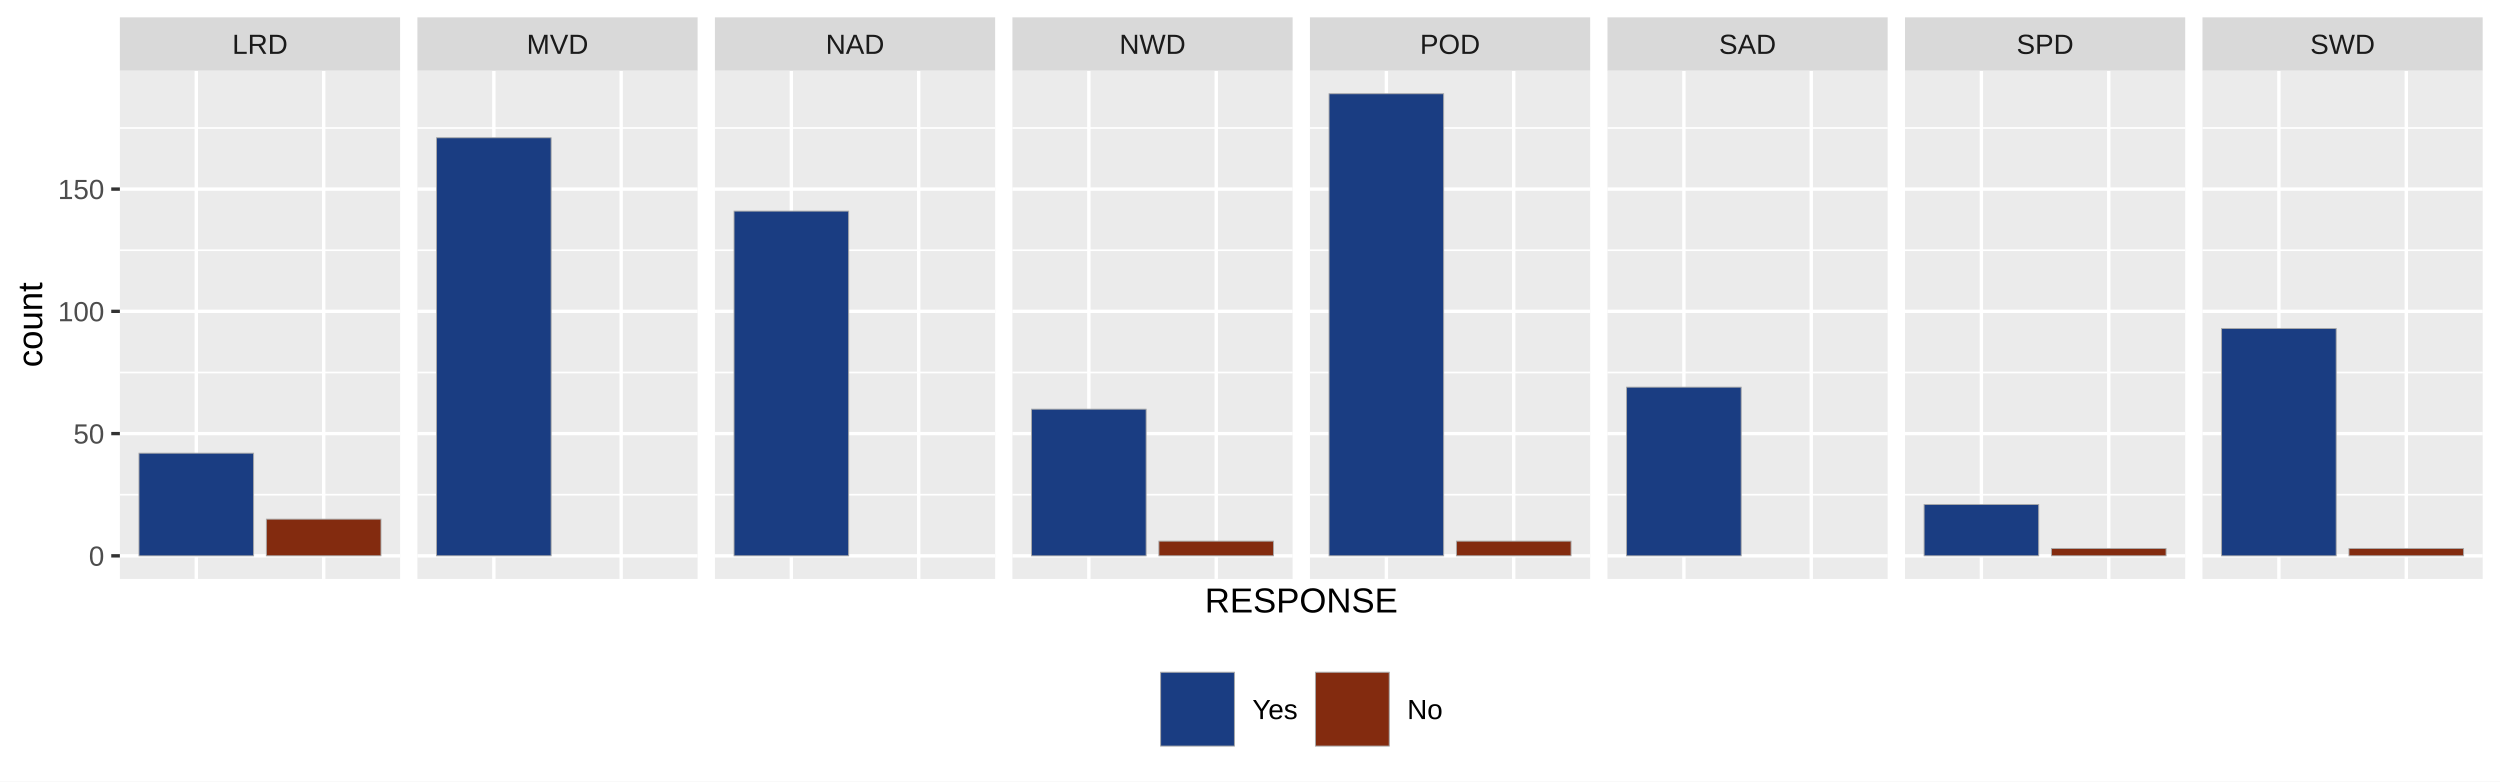
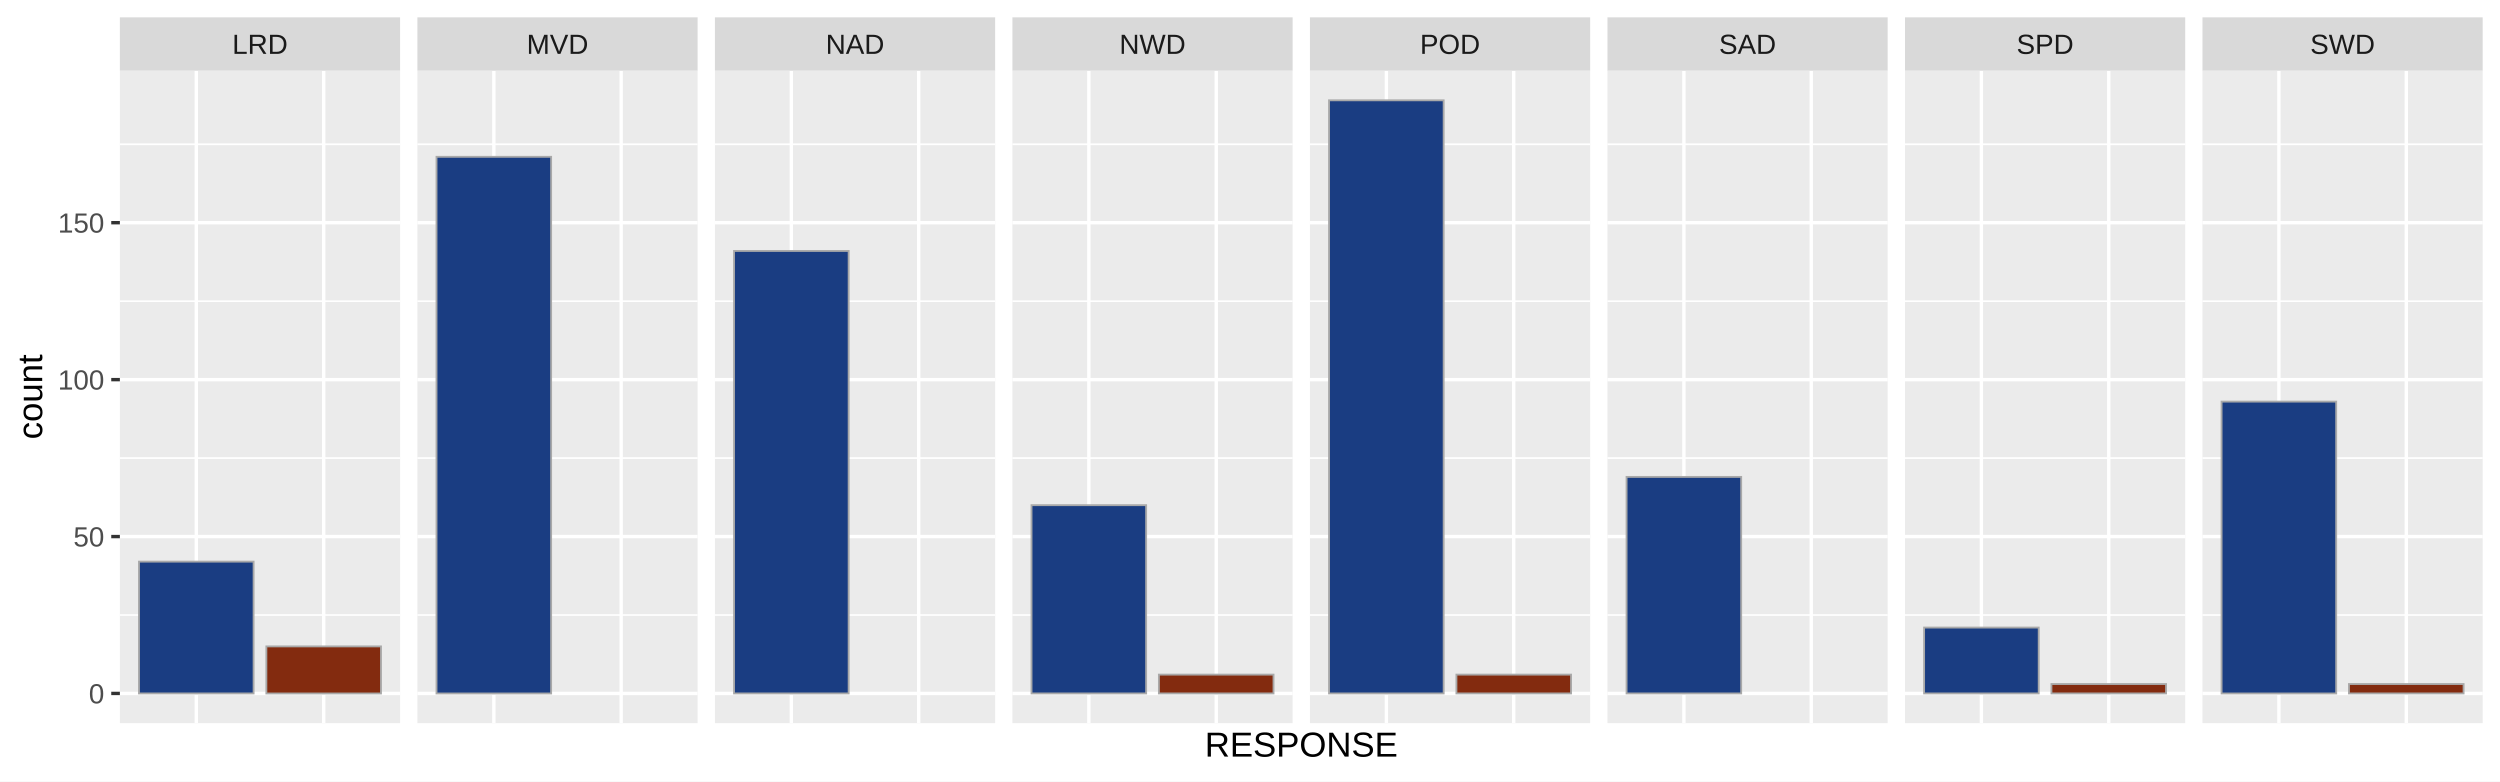
<svg xmlns="http://www.w3.org/2000/svg" width="576.00pt" height="180.00pt" viewBox="0 0 576.00 180.00">
  <g class="svglite">
    <defs>
      <style type="text/css">
    .svglite line, .svglite polyline, .svglite polygon, .svglite path, .svglite rect, .svglite circle {
      fill: none;
      stroke: #000000;
      stroke-linecap: round;
      stroke-linejoin: round;
      stroke-miterlimit: 10.00;
    }
    .svglite text {
      white-space: pre;
    }
    .svglite g.glyphgroup path {
      fill: inherit;
      stroke: none;
    }
  </style>
    </defs>
    <rect width="100%" height="100%" style="stroke: none; fill: #FFFFFF;" />
    <defs>
      <clipPath id="cpMC4wMHw1NzYuMDB8MC4wMHwxODAuMDA=">
        <rect x="0.00" y="0.00" width="576.00" height="180.00" />
      </clipPath>
    </defs>
    <g clip-path="url(#cpMC4wMHw1NzYuMDB8MC4wMHwxODAuMDA=)">
      <rect x="-0" y="0" width="576.00" height="180.00" style="stroke-width: 0.78; stroke: #FFFFFF; fill: #FFFFFF;" />
    </g>
    <defs>
-       <clipPath id="cpMjcuNjJ8OTIuMTh8MTYuMjh8MTMzLjM5">
-         <rect x="27.62" y="16.28" width="64.56" height="117.11" />
-       </clipPath>
-     </defs>
-     <g clip-path="url(#cpMjcuNjJ8OTIuMTh8MTYuMjh8MTMzLjM5)">
-       <rect x="27.62" y="16.28" width="64.56" height="117.11" style="stroke-width: 0.78; stroke: none; fill: #EBEBEB;" />
-       <polyline points="27.62,113.98 92.18,113.98 " style="stroke-width: 0.39; stroke: #FFFFFF; stroke-linecap: butt;" />
-       <polyline points="27.62,85.82 92.18,85.82 " style="stroke-width: 0.39; stroke: #FFFFFF; stroke-linecap: butt;" />
-       <polyline points="27.62,57.65 92.18,57.65 " style="stroke-width: 0.39; stroke: #FFFFFF; stroke-linecap: butt;" />
-       <polyline points="27.62,29.49 92.18,29.49 " style="stroke-width: 0.39; stroke: #FFFFFF; stroke-linecap: butt;" />
-       <polyline points="27.62,128.06 92.18,128.06 " style="stroke-width: 0.78; stroke: #FFFFFF; stroke-linecap: butt;" />
-       <polyline points="27.62,99.90 92.18,99.90 " style="stroke-width: 0.78; stroke: #FFFFFF; stroke-linecap: butt;" />
-       <polyline points="27.62,71.73 92.18,71.73 " style="stroke-width: 0.78; stroke: #FFFFFF; stroke-linecap: butt;" />
-       <polyline points="27.62,43.57 92.18,43.57 " style="stroke-width: 0.78; stroke: #FFFFFF; stroke-linecap: butt;" />
-       <polyline points="45.23,133.39 45.23,16.28 " style="stroke-width: 0.78; stroke: #FFFFFF; stroke-linecap: butt;" />
-       <polyline points="74.58,133.39 74.58,16.28 " style="stroke-width: 0.78; stroke: #FFFFFF; stroke-linecap: butt;" />
-       <rect x="32.02" y="104.41" width="26.41" height="23.66" style="stroke-width: 0.21; stroke: #A9A9A9; stroke-linecap: butt; stroke-linejoin: miter; fill: #1A3D82;" />
-       <rect x="61.37" y="119.61" width="26.41" height="8.45" style="stroke-width: 0.21; stroke: #A9A9A9; stroke-linecap: butt; stroke-linejoin: miter; fill: #832B0F;" />
-     </g>
-     <g clip-path="url(#cpMC4wMHw1NzYuMDB8MC4wMHwxODAuMDA=)">
- </g>
-     <defs>
-       <clipPath id="cpOTYuMTd8MTYwLjczfDE2LjI4fDEzMy4zOQ==">
-         <rect x="96.17" y="16.28" width="64.56" height="117.11" />
-       </clipPath>
-     </defs>
-     <g clip-path="url(#cpOTYuMTd8MTYwLjczfDE2LjI4fDEzMy4zOQ==)">
-       <rect x="96.17" y="16.28" width="64.56" height="117.11" style="stroke-width: 0.78; stroke: none; fill: #EBEBEB;" />
-       <polyline points="96.17,113.98 160.73,113.98 " style="stroke-width: 0.39; stroke: #FFFFFF; stroke-linecap: butt;" />
-       <polyline points="96.17,85.82 160.73,85.82 " style="stroke-width: 0.39; stroke: #FFFFFF; stroke-linecap: butt;" />
-       <polyline points="96.17,57.65 160.73,57.65 " style="stroke-width: 0.39; stroke: #FFFFFF; stroke-linecap: butt;" />
-       <polyline points="96.17,29.49 160.73,29.49 " style="stroke-width: 0.39; stroke: #FFFFFF; stroke-linecap: butt;" />
-       <polyline points="96.17,128.06 160.73,128.06 " style="stroke-width: 0.78; stroke: #FFFFFF; stroke-linecap: butt;" />
-       <polyline points="96.17,99.90 160.73,99.90 " style="stroke-width: 0.78; stroke: #FFFFFF; stroke-linecap: butt;" />
-       <polyline points="96.17,71.73 160.73,71.73 " style="stroke-width: 0.78; stroke: #FFFFFF; stroke-linecap: butt;" />
-       <polyline points="96.17,43.57 160.73,43.57 " style="stroke-width: 0.78; stroke: #FFFFFF; stroke-linecap: butt;" />
-       <polyline points="113.78,133.39 113.78,16.28 " style="stroke-width: 0.78; stroke: #FFFFFF; stroke-linecap: butt;" />
-       <polyline points="143.12,133.39 143.12,16.28 " style="stroke-width: 0.78; stroke: #FFFFFF; stroke-linecap: butt;" />
-       <rect x="100.57" y="31.74" width="26.41" height="96.32" style="stroke-width: 0.21; stroke: #A9A9A9; stroke-linecap: butt; stroke-linejoin: miter; fill: #1A3D82;" />
-     </g>
-     <g clip-path="url(#cpMC4wMHw1NzYuMDB8MC4wMHwxODAuMDA=)">
- </g>
-     <defs>
-       <clipPath id="cpMTY0LjcyfDIyOS4yOHwxNi4yOHwxMzMuMzk=">
-         <rect x="164.72" y="16.28" width="64.56" height="117.11" />
-       </clipPath>
-     </defs>
-     <g clip-path="url(#cpMTY0LjcyfDIyOS4yOHwxNi4yOHwxMzMuMzk=)">
-       <rect x="164.72" y="16.28" width="64.56" height="117.11" style="stroke-width: 0.78; stroke: none; fill: #EBEBEB;" />
-       <polyline points="164.72,113.98 229.28,113.98 " style="stroke-width: 0.39; stroke: #FFFFFF; stroke-linecap: butt;" />
-       <polyline points="164.72,85.82 229.28,85.82 " style="stroke-width: 0.39; stroke: #FFFFFF; stroke-linecap: butt;" />
-       <polyline points="164.72,57.65 229.28,57.65 " style="stroke-width: 0.39; stroke: #FFFFFF; stroke-linecap: butt;" />
-       <polyline points="164.72,29.49 229.28,29.49 " style="stroke-width: 0.39; stroke: #FFFFFF; stroke-linecap: butt;" />
-       <polyline points="164.72,128.06 229.28,128.06 " style="stroke-width: 0.78; stroke: #FFFFFF; stroke-linecap: butt;" />
-       <polyline points="164.72,99.90 229.28,99.90 " style="stroke-width: 0.78; stroke: #FFFFFF; stroke-linecap: butt;" />
-       <polyline points="164.72,71.73 229.28,71.73 " style="stroke-width: 0.78; stroke: #FFFFFF; stroke-linecap: butt;" />
-       <polyline points="164.72,43.57 229.28,43.57 " style="stroke-width: 0.78; stroke: #FFFFFF; stroke-linecap: butt;" />
-       <polyline points="182.32,133.39 182.32,16.28 " style="stroke-width: 0.78; stroke: #FFFFFF; stroke-linecap: butt;" />
-       <polyline points="211.67,133.39 211.67,16.28 " style="stroke-width: 0.78; stroke: #FFFFFF; stroke-linecap: butt;" />
-       <rect x="169.12" y="48.64" width="26.41" height="79.42" style="stroke-width: 0.21; stroke: #A9A9A9; stroke-linecap: butt; stroke-linejoin: miter; fill: #1A3D82;" />
-     </g>
-     <g clip-path="url(#cpMC4wMHw1NzYuMDB8MC4wMHwxODAuMDA=)">
- </g>
-     <defs>
-       <clipPath id="cpMjMzLjI2fDI5Ny44M3wxNi4yOHwxMzMuMzk=">
-         <rect x="233.26" y="16.28" width="64.56" height="117.11" />
-       </clipPath>
-     </defs>
-     <g clip-path="url(#cpMjMzLjI2fDI5Ny44M3wxNi4yOHwxMzMuMzk=)">
-       <rect x="233.26" y="16.28" width="64.56" height="117.11" style="stroke-width: 0.78; stroke: none; fill: #EBEBEB;" />
-       <polyline points="233.26,113.98 297.83,113.98 " style="stroke-width: 0.39; stroke: #FFFFFF; stroke-linecap: butt;" />
-       <polyline points="233.26,85.82 297.83,85.82 " style="stroke-width: 0.39; stroke: #FFFFFF; stroke-linecap: butt;" />
-       <polyline points="233.26,57.65 297.83,57.65 " style="stroke-width: 0.39; stroke: #FFFFFF; stroke-linecap: butt;" />
-       <polyline points="233.26,29.49 297.83,29.49 " style="stroke-width: 0.39; stroke: #FFFFFF; stroke-linecap: butt;" />
-       <polyline points="233.26,128.06 297.83,128.06 " style="stroke-width: 0.78; stroke: #FFFFFF; stroke-linecap: butt;" />
-       <polyline points="233.26,99.90 297.83,99.90 " style="stroke-width: 0.78; stroke: #FFFFFF; stroke-linecap: butt;" />
-       <polyline points="233.26,71.73 297.83,71.73 " style="stroke-width: 0.78; stroke: #FFFFFF; stroke-linecap: butt;" />
-       <polyline points="233.26,43.57 297.83,43.57 " style="stroke-width: 0.78; stroke: #FFFFFF; stroke-linecap: butt;" />
-       <polyline points="250.87,133.39 250.87,16.28 " style="stroke-width: 0.78; stroke: #FFFFFF; stroke-linecap: butt;" />
-       <polyline points="280.22,133.39 280.22,16.28 " style="stroke-width: 0.78; stroke: #FFFFFF; stroke-linecap: butt;" />
-       <rect x="237.66" y="94.27" width="26.41" height="33.80" style="stroke-width: 0.21; stroke: #A9A9A9; stroke-linecap: butt; stroke-linejoin: miter; fill: #1A3D82;" />
-       <rect x="267.01" y="124.68" width="26.41" height="3.38" style="stroke-width: 0.21; stroke: #A9A9A9; stroke-linecap: butt; stroke-linejoin: miter; fill: #832B0F;" />
-     </g>
-     <g clip-path="url(#cpMC4wMHw1NzYuMDB8MC4wMHwxODAuMDA=)">
- </g>
-     <defs>
-       <clipPath id="cpMzAxLjgxfDM2Ni4zN3wxNi4yOHwxMzMuMzk=">
-         <rect x="301.81" y="16.28" width="64.56" height="117.11" />
-       </clipPath>
-     </defs>
-     <g clip-path="url(#cpMzAxLjgxfDM2Ni4zN3wxNi4yOHwxMzMuMzk=)">
-       <rect x="301.81" y="16.28" width="64.56" height="117.11" style="stroke-width: 0.78; stroke: none; fill: #EBEBEB;" />
-       <polyline points="301.81,113.98 366.37,113.98 " style="stroke-width: 0.39; stroke: #FFFFFF; stroke-linecap: butt;" />
-       <polyline points="301.81,85.82 366.37,85.82 " style="stroke-width: 0.39; stroke: #FFFFFF; stroke-linecap: butt;" />
-       <polyline points="301.81,57.65 366.37,57.65 " style="stroke-width: 0.39; stroke: #FFFFFF; stroke-linecap: butt;" />
-       <polyline points="301.81,29.49 366.37,29.49 " style="stroke-width: 0.39; stroke: #FFFFFF; stroke-linecap: butt;" />
-       <polyline points="301.81,128.06 366.37,128.06 " style="stroke-width: 0.78; stroke: #FFFFFF; stroke-linecap: butt;" />
-       <polyline points="301.81,99.90 366.37,99.90 " style="stroke-width: 0.78; stroke: #FFFFFF; stroke-linecap: butt;" />
-       <polyline points="301.81,71.73 366.37,71.73 " style="stroke-width: 0.78; stroke: #FFFFFF; stroke-linecap: butt;" />
-       <polyline points="301.81,43.57 366.37,43.57 " style="stroke-width: 0.78; stroke: #FFFFFF; stroke-linecap: butt;" />
-       <polyline points="319.42,133.39 319.42,16.28 " style="stroke-width: 0.78; stroke: #FFFFFF; stroke-linecap: butt;" />
-       <polyline points="348.76,133.39 348.76,16.28 " style="stroke-width: 0.78; stroke: #FFFFFF; stroke-linecap: butt;" />
-       <rect x="306.21" y="21.60" width="26.41" height="106.46" style="stroke-width: 0.21; stroke: #A9A9A9; stroke-linecap: butt; stroke-linejoin: miter; fill: #1A3D82;" />
-       <rect x="335.56" y="124.68" width="26.41" height="3.38" style="stroke-width: 0.21; stroke: #A9A9A9; stroke-linecap: butt; stroke-linejoin: miter; fill: #832B0F;" />
-     </g>
-     <g clip-path="url(#cpMC4wMHw1NzYuMDB8MC4wMHwxODAuMDA=)">
- </g>
-     <defs>
-       <clipPath id="cpMzcwLjM2fDQzNC45MnwxNi4yOHwxMzMuMzk=">
-         <rect x="370.36" y="16.28" width="64.56" height="117.11" />
-       </clipPath>
-     </defs>
-     <g clip-path="url(#cpMzcwLjM2fDQzNC45MnwxNi4yOHwxMzMuMzk=)">
-       <rect x="370.36" y="16.28" width="64.56" height="117.11" style="stroke-width: 0.78; stroke: none; fill: #EBEBEB;" />
-       <polyline points="370.36,113.98 434.92,113.98 " style="stroke-width: 0.39; stroke: #FFFFFF; stroke-linecap: butt;" />
-       <polyline points="370.36,85.82 434.92,85.82 " style="stroke-width: 0.39; stroke: #FFFFFF; stroke-linecap: butt;" />
-       <polyline points="370.36,57.65 434.92,57.65 " style="stroke-width: 0.39; stroke: #FFFFFF; stroke-linecap: butt;" />
-       <polyline points="370.36,29.49 434.92,29.49 " style="stroke-width: 0.39; stroke: #FFFFFF; stroke-linecap: butt;" />
-       <polyline points="370.36,128.06 434.92,128.06 " style="stroke-width: 0.78; stroke: #FFFFFF; stroke-linecap: butt;" />
-       <polyline points="370.36,99.90 434.92,99.90 " style="stroke-width: 0.78; stroke: #FFFFFF; stroke-linecap: butt;" />
-       <polyline points="370.36,71.73 434.92,71.73 " style="stroke-width: 0.78; stroke: #FFFFFF; stroke-linecap: butt;" />
-       <polyline points="370.36,43.57 434.92,43.57 " style="stroke-width: 0.78; stroke: #FFFFFF; stroke-linecap: butt;" />
-       <polyline points="387.97,133.39 387.97,16.28 " style="stroke-width: 0.78; stroke: #FFFFFF; stroke-linecap: butt;" />
-       <polyline points="417.31,133.39 417.31,16.28 " style="stroke-width: 0.78; stroke: #FFFFFF; stroke-linecap: butt;" />
-       <rect x="374.76" y="89.20" width="26.41" height="38.87" style="stroke-width: 0.21; stroke: #A9A9A9; stroke-linecap: butt; stroke-linejoin: miter; fill: #1A3D82;" />
-     </g>
-     <g clip-path="url(#cpMC4wMHw1NzYuMDB8MC4wMHwxODAuMDA=)">
- </g>
-     <defs>
-       <clipPath id="cpNDM4LjkxfDUwMy40N3wxNi4yOHwxMzMuMzk=">
-         <rect x="438.91" y="16.28" width="64.56" height="117.11" />
-       </clipPath>
-     </defs>
-     <g clip-path="url(#cpNDM4LjkxfDUwMy40N3wxNi4yOHwxMzMuMzk=)">
-       <rect x="438.91" y="16.28" width="64.56" height="117.11" style="stroke-width: 0.78; stroke: none; fill: #EBEBEB;" />
-       <polyline points="438.91,113.98 503.47,113.98 " style="stroke-width: 0.39; stroke: #FFFFFF; stroke-linecap: butt;" />
-       <polyline points="438.91,85.82 503.47,85.82 " style="stroke-width: 0.39; stroke: #FFFFFF; stroke-linecap: butt;" />
-       <polyline points="438.91,57.65 503.47,57.65 " style="stroke-width: 0.39; stroke: #FFFFFF; stroke-linecap: butt;" />
-       <polyline points="438.91,29.49 503.47,29.49 " style="stroke-width: 0.39; stroke: #FFFFFF; stroke-linecap: butt;" />
-       <polyline points="438.91,128.06 503.47,128.06 " style="stroke-width: 0.78; stroke: #FFFFFF; stroke-linecap: butt;" />
-       <polyline points="438.91,99.90 503.47,99.90 " style="stroke-width: 0.78; stroke: #FFFFFF; stroke-linecap: butt;" />
-       <polyline points="438.91,71.73 503.47,71.73 " style="stroke-width: 0.78; stroke: #FFFFFF; stroke-linecap: butt;" />
-       <polyline points="438.91,43.57 503.47,43.57 " style="stroke-width: 0.78; stroke: #FFFFFF; stroke-linecap: butt;" />
-       <polyline points="456.51,133.39 456.51,16.28 " style="stroke-width: 0.78; stroke: #FFFFFF; stroke-linecap: butt;" />
-       <polyline points="485.86,133.39 485.86,16.28 " style="stroke-width: 0.78; stroke: #FFFFFF; stroke-linecap: butt;" />
-       <rect x="443.31" y="116.23" width="26.41" height="11.83" style="stroke-width: 0.21; stroke: #A9A9A9; stroke-linecap: butt; stroke-linejoin: miter; fill: #1A3D82;" />
-       <rect x="472.65" y="126.37" width="26.41" height="1.69" style="stroke-width: 0.21; stroke: #A9A9A9; stroke-linecap: butt; stroke-linejoin: miter; fill: #832B0F;" />
-     </g>
-     <g clip-path="url(#cpMC4wMHw1NzYuMDB8MC4wMHwxODAuMDA=)">
- </g>
-     <defs>
-       <clipPath id="cpNTA3LjQ1fDU3Mi4wMXwxNi4yOHwxMzMuMzk=">
-         <rect x="507.45" y="16.28" width="64.56" height="117.11" />
-       </clipPath>
-     </defs>
-     <g clip-path="url(#cpNTA3LjQ1fDU3Mi4wMXwxNi4yOHwxMzMuMzk=)">
-       <rect x="507.45" y="16.28" width="64.56" height="117.11" style="stroke-width: 0.78; stroke: none; fill: #EBEBEB;" />
-       <polyline points="507.45,113.98 572.01,113.98 " style="stroke-width: 0.39; stroke: #FFFFFF; stroke-linecap: butt;" />
-       <polyline points="507.45,85.82 572.01,85.82 " style="stroke-width: 0.39; stroke: #FFFFFF; stroke-linecap: butt;" />
-       <polyline points="507.45,57.65 572.01,57.65 " style="stroke-width: 0.39; stroke: #FFFFFF; stroke-linecap: butt;" />
-       <polyline points="507.45,29.49 572.01,29.49 " style="stroke-width: 0.39; stroke: #FFFFFF; stroke-linecap: butt;" />
-       <polyline points="507.45,128.06 572.01,128.06 " style="stroke-width: 0.78; stroke: #FFFFFF; stroke-linecap: butt;" />
-       <polyline points="507.45,99.90 572.01,99.90 " style="stroke-width: 0.78; stroke: #FFFFFF; stroke-linecap: butt;" />
-       <polyline points="507.45,71.73 572.01,71.73 " style="stroke-width: 0.78; stroke: #FFFFFF; stroke-linecap: butt;" />
-       <polyline points="507.45,43.57 572.01,43.57 " style="stroke-width: 0.78; stroke: #FFFFFF; stroke-linecap: butt;" />
-       <polyline points="525.06,133.39 525.06,16.28 " style="stroke-width: 0.78; stroke: #FFFFFF; stroke-linecap: butt;" />
-       <polyline points="554.41,133.39 554.41,16.28 " style="stroke-width: 0.78; stroke: #FFFFFF; stroke-linecap: butt;" />
-       <rect x="511.85" y="75.68" width="26.41" height="52.39" style="stroke-width: 0.21; stroke: #A9A9A9; stroke-linecap: butt; stroke-linejoin: miter; fill: #1A3D82;" />
-       <rect x="541.20" y="126.37" width="26.41" height="1.69" style="stroke-width: 0.21; stroke: #A9A9A9; stroke-linecap: butt; stroke-linejoin: miter; fill: #832B0F;" />
+       <clipPath id="cpMjcuNjJ8OTIuMTh8MTYuMjh8MTY2LjYx">
+         <rect x="27.62" y="16.28" width="64.56" height="150.33" />
+       </clipPath>
+     </defs>
+     <g clip-path="url(#cpMjcuNjJ8OTIuMTh8MTYuMjh8MTY2LjYx)">
+       <rect x="27.62" y="16.28" width="64.56" height="150.33" style="stroke-width: 0.78; stroke: none; fill: #EBEBEB;" />
+       <polyline points="27.62,141.70 92.18,141.70 " style="stroke-width: 0.39; stroke: #FFFFFF; stroke-linecap: butt;" />
+       <polyline points="27.62,105.54 92.18,105.54 " style="stroke-width: 0.39; stroke: #FFFFFF; stroke-linecap: butt;" />
+       <polyline points="27.62,69.39 92.18,69.39 " style="stroke-width: 0.39; stroke: #FFFFFF; stroke-linecap: butt;" />
+       <polyline points="27.62,33.24 92.18,33.24 " style="stroke-width: 0.39; stroke: #FFFFFF; stroke-linecap: butt;" />
+       <polyline points="27.62,159.77 92.18,159.77 " style="stroke-width: 0.78; stroke: #FFFFFF; stroke-linecap: butt;" />
+       <polyline points="27.62,123.62 92.18,123.62 " style="stroke-width: 0.78; stroke: #FFFFFF; stroke-linecap: butt;" />
+       <polyline points="27.62,87.47 92.18,87.47 " style="stroke-width: 0.78; stroke: #FFFFFF; stroke-linecap: butt;" />
+       <polyline points="27.62,51.31 92.18,51.31 " style="stroke-width: 0.78; stroke: #FFFFFF; stroke-linecap: butt;" />
+       <polyline points="45.23,166.61 45.23,16.28 " style="stroke-width: 0.78; stroke: #FFFFFF; stroke-linecap: butt;" />
+       <polyline points="74.58,166.61 74.58,16.28 " style="stroke-width: 0.78; stroke: #FFFFFF; stroke-linecap: butt;" />
+       <rect x="32.02" y="129.40" width="26.41" height="30.37" style="stroke-width: 0.43; stroke: #A9A9A9; stroke-linecap: butt; stroke-linejoin: miter; fill: #1A3D82;" />
+       <rect x="61.37" y="148.93" width="26.41" height="10.85" style="stroke-width: 0.43; stroke: #A9A9A9; stroke-linecap: butt; stroke-linejoin: miter; fill: #832B0F;" />
+     </g>
+     <g clip-path="url(#cpMC4wMHw1NzYuMDB8MC4wMHwxODAuMDA=)">
+ </g>
+     <defs>
+       <clipPath id="cpOTYuMTd8MTYwLjczfDE2LjI4fDE2Ni42MQ==">
+         <rect x="96.17" y="16.28" width="64.56" height="150.33" />
+       </clipPath>
+     </defs>
+     <g clip-path="url(#cpOTYuMTd8MTYwLjczfDE2LjI4fDE2Ni42MQ==)">
+       <rect x="96.17" y="16.28" width="64.56" height="150.33" style="stroke-width: 0.78; stroke: none; fill: #EBEBEB;" />
+       <polyline points="96.17,141.70 160.73,141.70 " style="stroke-width: 0.39; stroke: #FFFFFF; stroke-linecap: butt;" />
+       <polyline points="96.17,105.54 160.73,105.54 " style="stroke-width: 0.39; stroke: #FFFFFF; stroke-linecap: butt;" />
+       <polyline points="96.17,69.39 160.73,69.39 " style="stroke-width: 0.39; stroke: #FFFFFF; stroke-linecap: butt;" />
+       <polyline points="96.17,33.24 160.73,33.24 " style="stroke-width: 0.39; stroke: #FFFFFF; stroke-linecap: butt;" />
+       <polyline points="96.17,159.77 160.73,159.77 " style="stroke-width: 0.78; stroke: #FFFFFF; stroke-linecap: butt;" />
+       <polyline points="96.17,123.62 160.73,123.62 " style="stroke-width: 0.78; stroke: #FFFFFF; stroke-linecap: butt;" />
+       <polyline points="96.17,87.47 160.73,87.47 " style="stroke-width: 0.78; stroke: #FFFFFF; stroke-linecap: butt;" />
+       <polyline points="96.17,51.31 160.73,51.31 " style="stroke-width: 0.78; stroke: #FFFFFF; stroke-linecap: butt;" />
+       <polyline points="113.78,166.61 113.78,16.28 " style="stroke-width: 0.78; stroke: #FFFFFF; stroke-linecap: butt;" />
+       <polyline points="143.12,166.61 143.12,16.28 " style="stroke-width: 0.78; stroke: #FFFFFF; stroke-linecap: butt;" />
+       <rect x="100.57" y="36.13" width="26.41" height="123.65" style="stroke-width: 0.43; stroke: #A9A9A9; stroke-linecap: butt; stroke-linejoin: miter; fill: #1A3D82;" />
+     </g>
+     <g clip-path="url(#cpMC4wMHw1NzYuMDB8MC4wMHwxODAuMDA=)">
+ </g>
+     <defs>
+       <clipPath id="cpMTY0LjcyfDIyOS4yOHwxNi4yOHwxNjYuNjE=">
+         <rect x="164.72" y="16.28" width="64.56" height="150.33" />
+       </clipPath>
+     </defs>
+     <g clip-path="url(#cpMTY0LjcyfDIyOS4yOHwxNi4yOHwxNjYuNjE=)">
+       <rect x="164.72" y="16.28" width="64.56" height="150.33" style="stroke-width: 0.78; stroke: none; fill: #EBEBEB;" />
+       <polyline points="164.72,141.70 229.28,141.70 " style="stroke-width: 0.39; stroke: #FFFFFF; stroke-linecap: butt;" />
+       <polyline points="164.72,105.54 229.28,105.54 " style="stroke-width: 0.39; stroke: #FFFFFF; stroke-linecap: butt;" />
+       <polyline points="164.72,69.39 229.28,69.39 " style="stroke-width: 0.39; stroke: #FFFFFF; stroke-linecap: butt;" />
+       <polyline points="164.72,33.24 229.28,33.24 " style="stroke-width: 0.39; stroke: #FFFFFF; stroke-linecap: butt;" />
+       <polyline points="164.72,159.77 229.28,159.77 " style="stroke-width: 0.78; stroke: #FFFFFF; stroke-linecap: butt;" />
+       <polyline points="164.72,123.62 229.28,123.62 " style="stroke-width: 0.78; stroke: #FFFFFF; stroke-linecap: butt;" />
+       <polyline points="164.72,87.47 229.28,87.47 " style="stroke-width: 0.78; stroke: #FFFFFF; stroke-linecap: butt;" />
+       <polyline points="164.72,51.31 229.28,51.31 " style="stroke-width: 0.78; stroke: #FFFFFF; stroke-linecap: butt;" />
+       <polyline points="182.32,166.61 182.32,16.28 " style="stroke-width: 0.78; stroke: #FFFFFF; stroke-linecap: butt;" />
+       <polyline points="211.67,166.61 211.67,16.28 " style="stroke-width: 0.78; stroke: #FFFFFF; stroke-linecap: butt;" />
+       <rect x="169.12" y="57.82" width="26.41" height="101.95" style="stroke-width: 0.43; stroke: #A9A9A9; stroke-linecap: butt; stroke-linejoin: miter; fill: #1A3D82;" />
+     </g>
+     <g clip-path="url(#cpMC4wMHw1NzYuMDB8MC4wMHwxODAuMDA=)">
+ </g>
+     <defs>
+       <clipPath id="cpMjMzLjI2fDI5Ny44M3wxNi4yOHwxNjYuNjE=">
+         <rect x="233.26" y="16.28" width="64.56" height="150.33" />
+       </clipPath>
+     </defs>
+     <g clip-path="url(#cpMjMzLjI2fDI5Ny44M3wxNi4yOHwxNjYuNjE=)">
+       <rect x="233.26" y="16.28" width="64.56" height="150.33" style="stroke-width: 0.78; stroke: none; fill: #EBEBEB;" />
+       <polyline points="233.26,141.70 297.83,141.70 " style="stroke-width: 0.39; stroke: #FFFFFF; stroke-linecap: butt;" />
+       <polyline points="233.26,105.54 297.83,105.54 " style="stroke-width: 0.39; stroke: #FFFFFF; stroke-linecap: butt;" />
+       <polyline points="233.26,69.39 297.83,69.39 " style="stroke-width: 0.39; stroke: #FFFFFF; stroke-linecap: butt;" />
+       <polyline points="233.26,33.24 297.83,33.24 " style="stroke-width: 0.39; stroke: #FFFFFF; stroke-linecap: butt;" />
+       <polyline points="233.26,159.77 297.83,159.77 " style="stroke-width: 0.78; stroke: #FFFFFF; stroke-linecap: butt;" />
+       <polyline points="233.26,123.62 297.83,123.62 " style="stroke-width: 0.78; stroke: #FFFFFF; stroke-linecap: butt;" />
+       <polyline points="233.26,87.47 297.83,87.47 " style="stroke-width: 0.78; stroke: #FFFFFF; stroke-linecap: butt;" />
+       <polyline points="233.26,51.31 297.83,51.31 " style="stroke-width: 0.78; stroke: #FFFFFF; stroke-linecap: butt;" />
+       <polyline points="250.87,166.61 250.87,16.28 " style="stroke-width: 0.78; stroke: #FFFFFF; stroke-linecap: butt;" />
+       <polyline points="280.22,166.61 280.22,16.28 " style="stroke-width: 0.78; stroke: #FFFFFF; stroke-linecap: butt;" />
+       <rect x="237.66" y="116.39" width="26.41" height="43.38" style="stroke-width: 0.43; stroke: #A9A9A9; stroke-linecap: butt; stroke-linejoin: miter; fill: #1A3D82;" />
+       <rect x="267.01" y="155.43" width="26.41" height="4.34" style="stroke-width: 0.43; stroke: #A9A9A9; stroke-linecap: butt; stroke-linejoin: miter; fill: #832B0F;" />
+     </g>
+     <g clip-path="url(#cpMC4wMHw1NzYuMDB8MC4wMHwxODAuMDA=)">
+ </g>
+     <defs>
+       <clipPath id="cpMzAxLjgxfDM2Ni4zN3wxNi4yOHwxNjYuNjE=">
+         <rect x="301.81" y="16.28" width="64.56" height="150.33" />
+       </clipPath>
+     </defs>
+     <g clip-path="url(#cpMzAxLjgxfDM2Ni4zN3wxNi4yOHwxNjYuNjE=)">
+       <rect x="301.81" y="16.28" width="64.56" height="150.33" style="stroke-width: 0.78; stroke: none; fill: #EBEBEB;" />
+       <polyline points="301.81,141.70 366.37,141.70 " style="stroke-width: 0.39; stroke: #FFFFFF; stroke-linecap: butt;" />
+       <polyline points="301.81,105.54 366.37,105.54 " style="stroke-width: 0.39; stroke: #FFFFFF; stroke-linecap: butt;" />
+       <polyline points="301.81,69.39 366.37,69.39 " style="stroke-width: 0.39; stroke: #FFFFFF; stroke-linecap: butt;" />
+       <polyline points="301.81,33.24 366.37,33.24 " style="stroke-width: 0.39; stroke: #FFFFFF; stroke-linecap: butt;" />
+       <polyline points="301.81,159.77 366.37,159.77 " style="stroke-width: 0.78; stroke: #FFFFFF; stroke-linecap: butt;" />
+       <polyline points="301.81,123.62 366.37,123.62 " style="stroke-width: 0.78; stroke: #FFFFFF; stroke-linecap: butt;" />
+       <polyline points="301.81,87.47 366.37,87.47 " style="stroke-width: 0.78; stroke: #FFFFFF; stroke-linecap: butt;" />
+       <polyline points="301.81,51.31 366.37,51.31 " style="stroke-width: 0.78; stroke: #FFFFFF; stroke-linecap: butt;" />
+       <polyline points="319.42,166.61 319.42,16.28 " style="stroke-width: 0.78; stroke: #FFFFFF; stroke-linecap: butt;" />
+       <polyline points="348.76,166.61 348.76,16.28 " style="stroke-width: 0.78; stroke: #FFFFFF; stroke-linecap: butt;" />
+       <rect x="306.21" y="23.11" width="26.41" height="136.66" style="stroke-width: 0.43; stroke: #A9A9A9; stroke-linecap: butt; stroke-linejoin: miter; fill: #1A3D82;" />
+       <rect x="335.56" y="155.43" width="26.41" height="4.34" style="stroke-width: 0.43; stroke: #A9A9A9; stroke-linecap: butt; stroke-linejoin: miter; fill: #832B0F;" />
+     </g>
+     <g clip-path="url(#cpMC4wMHw1NzYuMDB8MC4wMHwxODAuMDA=)">
+ </g>
+     <defs>
+       <clipPath id="cpMzcwLjM2fDQzNC45MnwxNi4yOHwxNjYuNjE=">
+         <rect x="370.36" y="16.28" width="64.56" height="150.33" />
+       </clipPath>
+     </defs>
+     <g clip-path="url(#cpMzcwLjM2fDQzNC45MnwxNi4yOHwxNjYuNjE=)">
+       <rect x="370.36" y="16.28" width="64.56" height="150.33" style="stroke-width: 0.78; stroke: none; fill: #EBEBEB;" />
+       <polyline points="370.36,141.70 434.92,141.70 " style="stroke-width: 0.39; stroke: #FFFFFF; stroke-linecap: butt;" />
+       <polyline points="370.36,105.54 434.92,105.54 " style="stroke-width: 0.39; stroke: #FFFFFF; stroke-linecap: butt;" />
+       <polyline points="370.36,69.39 434.92,69.39 " style="stroke-width: 0.39; stroke: #FFFFFF; stroke-linecap: butt;" />
+       <polyline points="370.36,33.24 434.92,33.24 " style="stroke-width: 0.39; stroke: #FFFFFF; stroke-linecap: butt;" />
+       <polyline points="370.36,159.77 434.92,159.77 " style="stroke-width: 0.78; stroke: #FFFFFF; stroke-linecap: butt;" />
+       <polyline points="370.36,123.62 434.92,123.62 " style="stroke-width: 0.78; stroke: #FFFFFF; stroke-linecap: butt;" />
+       <polyline points="370.36,87.47 434.92,87.47 " style="stroke-width: 0.78; stroke: #FFFFFF; stroke-linecap: butt;" />
+       <polyline points="370.36,51.31 434.92,51.31 " style="stroke-width: 0.78; stroke: #FFFFFF; stroke-linecap: butt;" />
+       <polyline points="387.97,166.61 387.97,16.28 " style="stroke-width: 0.78; stroke: #FFFFFF; stroke-linecap: butt;" />
+       <polyline points="417.31,166.61 417.31,16.28 " style="stroke-width: 0.78; stroke: #FFFFFF; stroke-linecap: butt;" />
+       <rect x="374.76" y="109.88" width="26.41" height="49.89" style="stroke-width: 0.43; stroke: #A9A9A9; stroke-linecap: butt; stroke-linejoin: miter; fill: #1A3D82;" />
+     </g>
+     <g clip-path="url(#cpMC4wMHw1NzYuMDB8MC4wMHwxODAuMDA=)">
+ </g>
+     <defs>
+       <clipPath id="cpNDM4LjkxfDUwMy40N3wxNi4yOHwxNjYuNjE=">
+         <rect x="438.91" y="16.28" width="64.56" height="150.33" />
+       </clipPath>
+     </defs>
+     <g clip-path="url(#cpNDM4LjkxfDUwMy40N3wxNi4yOHwxNjYuNjE=)">
+       <rect x="438.91" y="16.28" width="64.56" height="150.33" style="stroke-width: 0.78; stroke: none; fill: #EBEBEB;" />
+       <polyline points="438.91,141.70 503.47,141.70 " style="stroke-width: 0.39; stroke: #FFFFFF; stroke-linecap: butt;" />
+       <polyline points="438.91,105.54 503.47,105.54 " style="stroke-width: 0.39; stroke: #FFFFFF; stroke-linecap: butt;" />
+       <polyline points="438.91,69.39 503.47,69.39 " style="stroke-width: 0.39; stroke: #FFFFFF; stroke-linecap: butt;" />
+       <polyline points="438.91,33.24 503.47,33.24 " style="stroke-width: 0.39; stroke: #FFFFFF; stroke-linecap: butt;" />
+       <polyline points="438.91,159.77 503.47,159.77 " style="stroke-width: 0.78; stroke: #FFFFFF; stroke-linecap: butt;" />
+       <polyline points="438.91,123.62 503.47,123.62 " style="stroke-width: 0.78; stroke: #FFFFFF; stroke-linecap: butt;" />
+       <polyline points="438.91,87.47 503.47,87.47 " style="stroke-width: 0.78; stroke: #FFFFFF; stroke-linecap: butt;" />
+       <polyline points="438.91,51.31 503.47,51.31 " style="stroke-width: 0.78; stroke: #FFFFFF; stroke-linecap: butt;" />
+       <polyline points="456.51,166.61 456.51,16.28 " style="stroke-width: 0.78; stroke: #FFFFFF; stroke-linecap: butt;" />
+       <polyline points="485.86,166.61 485.86,16.28 " style="stroke-width: 0.78; stroke: #FFFFFF; stroke-linecap: butt;" />
+       <rect x="443.31" y="144.59" width="26.41" height="15.18" style="stroke-width: 0.43; stroke: #A9A9A9; stroke-linecap: butt; stroke-linejoin: miter; fill: #1A3D82;" />
+       <rect x="472.65" y="157.60" width="26.41" height="2.17" style="stroke-width: 0.43; stroke: #A9A9A9; stroke-linecap: butt; stroke-linejoin: miter; fill: #832B0F;" />
+     </g>
+     <g clip-path="url(#cpMC4wMHw1NzYuMDB8MC4wMHwxODAuMDA=)">
+ </g>
+     <defs>
+       <clipPath id="cpNTA3LjQ1fDU3Mi4wMXwxNi4yOHwxNjYuNjE=">
+         <rect x="507.45" y="16.28" width="64.56" height="150.33" />
+       </clipPath>
+     </defs>
+     <g clip-path="url(#cpNTA3LjQ1fDU3Mi4wMXwxNi4yOHwxNjYuNjE=)">
+       <rect x="507.45" y="16.28" width="64.56" height="150.33" style="stroke-width: 0.78; stroke: none; fill: #EBEBEB;" />
+       <polyline points="507.45,141.70 572.01,141.70 " style="stroke-width: 0.39; stroke: #FFFFFF; stroke-linecap: butt;" />
+       <polyline points="507.45,105.54 572.01,105.54 " style="stroke-width: 0.39; stroke: #FFFFFF; stroke-linecap: butt;" />
+       <polyline points="507.45,69.39 572.01,69.39 " style="stroke-width: 0.39; stroke: #FFFFFF; stroke-linecap: butt;" />
+       <polyline points="507.45,33.24 572.01,33.24 " style="stroke-width: 0.39; stroke: #FFFFFF; stroke-linecap: butt;" />
+       <polyline points="507.45,159.77 572.01,159.77 " style="stroke-width: 0.78; stroke: #FFFFFF; stroke-linecap: butt;" />
+       <polyline points="507.45,123.62 572.01,123.62 " style="stroke-width: 0.78; stroke: #FFFFFF; stroke-linecap: butt;" />
+       <polyline points="507.45,87.47 572.01,87.47 " style="stroke-width: 0.78; stroke: #FFFFFF; stroke-linecap: butt;" />
+       <polyline points="507.45,51.31 572.01,51.31 " style="stroke-width: 0.78; stroke: #FFFFFF; stroke-linecap: butt;" />
+       <polyline points="525.06,166.61 525.06,16.28 " style="stroke-width: 0.78; stroke: #FFFFFF; stroke-linecap: butt;" />
+       <polyline points="554.41,166.61 554.41,16.28 " style="stroke-width: 0.78; stroke: #FFFFFF; stroke-linecap: butt;" />
+       <rect x="511.85" y="92.53" width="26.41" height="67.25" style="stroke-width: 0.43; stroke: #A9A9A9; stroke-linecap: butt; stroke-linejoin: miter; fill: #1A3D82;" />
+       <rect x="541.20" y="157.60" width="26.41" height="2.17" style="stroke-width: 0.43; stroke: #A9A9A9; stroke-linecap: butt; stroke-linejoin: miter; fill: #832B0F;" />
    </g>
    <g clip-path="url(#cpMC4wMHw1NzYuMDB8MC4wMHwxODAuMDA=)">
</g>
    <defs>
      <clipPath id="cpMjcuNjJ8OTIuMTh8My45OXwxNi4yOA==">
        <rect x="27.62" y="3.99" width="64.56" height="12.29" />
      </clipPath>
    </defs>
    <g clip-path="url(#cpMjcuNjJ8OTIuMTh8My45OXwxNi4yOA==)">
      <rect x="27.62" y="3.99" width="64.56" height="12.29" style="stroke-width: 0.78; stroke: none; fill: #D9D9D9;" />
      <text x="59.90" y="12.42" text-anchor="middle" style="font-size: 6.40px;fill: #1A1A1A; font-family: &quot;Arial&quot;;" textLength="12.77px" lengthAdjust="spacingAndGlyphs">LRD</text>
    </g>
    <g clip-path="url(#cpMC4wMHw1NzYuMDB8MC4wMHwxODAuMDA=)">
</g>
    <defs>
      <clipPath id="cpOTYuMTd8MTYwLjczfDMuOTl8MTYuMjg=">
        <rect x="96.17" y="3.99" width="64.56" height="12.29" />
      </clipPath>
    </defs>
    <g clip-path="url(#cpOTYuMTd8MTYwLjczfDMuOTl8MTYuMjg=)">
      <rect x="96.17" y="3.99" width="64.56" height="12.29" style="stroke-width: 0.78; stroke: none; fill: #D9D9D9;" />
      <text x="128.45" y="12.42" text-anchor="middle" style="font-size: 6.40px;fill: #1A1A1A; font-family: &quot;Arial&quot;;" textLength="14.20px" lengthAdjust="spacingAndGlyphs">MVD</text>
    </g>
    <g clip-path="url(#cpMC4wMHw1NzYuMDB8MC4wMHwxODAuMDA=)">
</g>
    <defs>
      <clipPath id="cpMTY0LjcyfDIyOS4yOHwzLjk5fDE2LjI4">
        <rect x="164.72" y="3.99" width="64.56" height="12.29" />
      </clipPath>
    </defs>
    <g clip-path="url(#cpMTY0LjcyfDIyOS4yOHwzLjk5fDE2LjI4)">
      <rect x="164.72" y="3.99" width="64.56" height="12.29" style="stroke-width: 0.78; stroke: none; fill: #D9D9D9;" />
      <text x="197.00" y="12.42" text-anchor="middle" style="font-size: 6.40px;fill: #1A1A1A; font-family: &quot;Arial&quot;;" textLength="13.48px" lengthAdjust="spacingAndGlyphs">NAD</text>
    </g>
    <g clip-path="url(#cpMC4wMHw1NzYuMDB8MC4wMHwxODAuMDA=)">
</g>
    <defs>
      <clipPath id="cpMjMzLjI2fDI5Ny44M3wzLjk5fDE2LjI4">
        <rect x="233.26" y="3.99" width="64.56" height="12.29" />
      </clipPath>
    </defs>
    <g clip-path="url(#cpMjMzLjI2fDI5Ny44M3wzLjk5fDE2LjI4)">
      <rect x="233.26" y="3.99" width="64.56" height="12.29" style="stroke-width: 0.78; stroke: none; fill: #D9D9D9;" />
      <text x="265.54" y="12.42" text-anchor="middle" style="font-size: 6.40px;fill: #1A1A1A; font-family: &quot;Arial&quot;;" textLength="15.25px" lengthAdjust="spacingAndGlyphs">NWD</text>
    </g>
    <g clip-path="url(#cpMC4wMHw1NzYuMDB8MC4wMHwxODAuMDA=)">
</g>
    <defs>
      <clipPath id="cpMzAxLjgxfDM2Ni4zN3wzLjk5fDE2LjI4">
        <rect x="301.81" y="3.99" width="64.56" height="12.29" />
      </clipPath>
    </defs>
    <g clip-path="url(#cpMzAxLjgxfDM2Ni4zN3wzLjk5fDE2LjI4)">
      <rect x="301.81" y="3.99" width="64.56" height="12.29" style="stroke-width: 0.78; stroke: none; fill: #D9D9D9;" />
      <text x="334.09" y="12.42" text-anchor="middle" style="font-size: 6.40px;fill: #1A1A1A; font-family: &quot;Arial&quot;;" textLength="13.84px" lengthAdjust="spacingAndGlyphs">POD</text>
    </g>
    <g clip-path="url(#cpMC4wMHw1NzYuMDB8MC4wMHwxODAuMDA=)">
</g>
    <defs>
      <clipPath id="cpMzcwLjM2fDQzNC45MnwzLjk5fDE2LjI4">
        <rect x="370.36" y="3.99" width="64.56" height="12.29" />
      </clipPath>
    </defs>
    <g clip-path="url(#cpMzcwLjM2fDQzNC45MnwzLjk5fDE2LjI4)">
      <rect x="370.36" y="3.99" width="64.56" height="12.29" style="stroke-width: 0.78; stroke: none; fill: #D9D9D9;" />
      <text x="402.64" y="12.42" text-anchor="middle" style="font-size: 6.40px;fill: #1A1A1A; font-family: &quot;Arial&quot;;" textLength="13.14px" lengthAdjust="spacingAndGlyphs">SAD</text>
    </g>
    <g clip-path="url(#cpMC4wMHw1NzYuMDB8MC4wMHwxODAuMDA=)">
</g>
    <defs>
      <clipPath id="cpNDM4LjkxfDUwMy40N3wzLjk5fDE2LjI4">
        <rect x="438.91" y="3.99" width="64.56" height="12.29" />
      </clipPath>
    </defs>
    <g clip-path="url(#cpNDM4LjkxfDUwMy40N3wzLjk5fDE2LjI4)">
      <rect x="438.91" y="3.99" width="64.56" height="12.29" style="stroke-width: 0.78; stroke: none; fill: #D9D9D9;" />
      <text x="471.19" y="12.42" text-anchor="middle" style="font-size: 6.40px;fill: #1A1A1A; font-family: &quot;Arial&quot;;" textLength="13.14px" lengthAdjust="spacingAndGlyphs">SPD</text>
    </g>
    <g clip-path="url(#cpMC4wMHw1NzYuMDB8MC4wMHwxODAuMDA=)">
</g>
    <defs>
      <clipPath id="cpNTA3LjQ1fDU3Mi4wMXwzLjk5fDE2LjI4">
        <rect x="507.45" y="3.99" width="64.56" height="12.29" />
      </clipPath>
    </defs>
    <g clip-path="url(#cpNTA3LjQ1fDU3Mi4wMXwzLjk5fDE2LjI4)">
      <rect x="507.45" y="3.99" width="64.56" height="12.29" style="stroke-width: 0.78; stroke: none; fill: #D9D9D9;" />
      <text x="539.73" y="12.42" text-anchor="middle" style="font-size: 6.40px;fill: #1A1A1A; font-family: &quot;Arial&quot;;" textLength="14.91px" lengthAdjust="spacingAndGlyphs">SWD</text>
    </g>
    <g clip-path="url(#cpMC4wMHw1NzYuMDB8MC4wMHwxODAuMDA=)">
-       <text x="24.03" y="130.35" text-anchor="end" style="font-size: 6.40px;fill: #4D4D4D; font-family: &quot;Arial&quot;;" textLength="3.55px" lengthAdjust="spacingAndGlyphs">0</text>
-       <text x="24.03" y="102.19" text-anchor="end" style="font-size: 6.40px;fill: #4D4D4D; font-family: &quot;Arial&quot;;" textLength="7.09px" lengthAdjust="spacingAndGlyphs">50</text>
-       <text x="24.03" y="74.02" text-anchor="end" style="font-size: 6.40px;fill: #4D4D4D; font-family: &quot;Arial&quot;;" textLength="10.64px" lengthAdjust="spacingAndGlyphs">100</text>
-       <text x="24.03" y="45.86" text-anchor="end" style="font-size: 6.40px;fill: #4D4D4D; font-family: &quot;Arial&quot;;" textLength="10.64px" lengthAdjust="spacingAndGlyphs">150</text>
-       <polyline points="25.63,128.06 27.62,128.06 " style="stroke-width: 0.78; stroke: #333333; stroke-linecap: butt;" />
-       <polyline points="25.63,99.90 27.62,99.90 " style="stroke-width: 0.78; stroke: #333333; stroke-linecap: butt;" />
-       <polyline points="25.63,71.73 27.62,71.73 " style="stroke-width: 0.78; stroke: #333333; stroke-linecap: butt;" />
-       <polyline points="25.63,43.57 27.62,43.57 " style="stroke-width: 0.78; stroke: #333333; stroke-linecap: butt;" />
-       <text x="299.82" y="141.11" text-anchor="middle" style="font-size: 8.00px; font-family: &quot;Arial&quot;;" textLength="44.50px" lengthAdjust="spacingAndGlyphs">RESPONSE</text>
-       <text transform="translate(9.72,74.83) rotate(-90)" text-anchor="middle" style="font-size: 8.00px; font-family: &quot;Arial&quot;;" textLength="19.58px" lengthAdjust="spacingAndGlyphs">count</text>
-       <rect x="263.29" y="150.76" width="73.06" height="25.25" style="stroke-width: 0.78; stroke: none; fill: #FFFFFF;" />
-       <rect x="267.27" y="154.75" width="17.28" height="17.28" style="stroke-width: 0.78; stroke: none; fill: #EBEBEB;" />
-       <rect x="267.41" y="154.89" width="17.00" height="17.00" style="stroke-width: 0.21; stroke: #A9A9A9; stroke-linecap: butt; stroke-linejoin: miter; fill: #1A3D82;" />
-       <rect x="302.94" y="154.75" width="17.28" height="17.28" style="stroke-width: 0.78; stroke: none; fill: #EBEBEB;" />
-       <rect x="303.08" y="154.89" width="17.00" height="17.00" style="stroke-width: 0.21; stroke: #A9A9A9; stroke-linecap: butt; stroke-linejoin: miter; fill: #832B0F;" />
-       <text x="288.54" y="165.68" style="font-size: 6.40px; font-family: &quot;Arial&quot;;" textLength="10.42px" lengthAdjust="spacingAndGlyphs">Yes</text>
-       <text x="324.21" y="165.68" style="font-size: 6.40px; font-family: &quot;Arial&quot;;" textLength="8.16px" lengthAdjust="spacingAndGlyphs">No</text>
+       <text x="24.03" y="162.06" text-anchor="end" style="font-size: 6.40px;fill: #4D4D4D; font-family: &quot;Arial&quot;;" textLength="3.55px" lengthAdjust="spacingAndGlyphs">0</text>
+       <text x="24.03" y="125.91" text-anchor="end" style="font-size: 6.40px;fill: #4D4D4D; font-family: &quot;Arial&quot;;" textLength="7.09px" lengthAdjust="spacingAndGlyphs">50</text>
+       <text x="24.03" y="89.76" text-anchor="end" style="font-size: 6.40px;fill: #4D4D4D; font-family: &quot;Arial&quot;;" textLength="10.64px" lengthAdjust="spacingAndGlyphs">100</text>
+       <text x="24.03" y="53.60" text-anchor="end" style="font-size: 6.40px;fill: #4D4D4D; font-family: &quot;Arial&quot;;" textLength="10.64px" lengthAdjust="spacingAndGlyphs">150</text>
+       <polyline points="25.63,159.77 27.62,159.77 " style="stroke-width: 0.78; stroke: #333333; stroke-linecap: butt;" />
+       <polyline points="25.63,123.62 27.62,123.62 " style="stroke-width: 0.78; stroke: #333333; stroke-linecap: butt;" />
+       <polyline points="25.63,87.47 27.62,87.47 " style="stroke-width: 0.78; stroke: #333333; stroke-linecap: butt;" />
+       <polyline points="25.63,51.31 27.62,51.31 " style="stroke-width: 0.78; stroke: #333333; stroke-linecap: butt;" />
+       <text x="299.82" y="174.33" text-anchor="middle" style="font-size: 8.00px; font-family: &quot;Arial&quot;;" textLength="44.50px" lengthAdjust="spacingAndGlyphs">RESPONSE</text>
+       <text transform="translate(9.72,91.44) rotate(-90)" text-anchor="middle" style="font-size: 8.00px; font-family: &quot;Arial&quot;;" textLength="19.58px" lengthAdjust="spacingAndGlyphs">count</text>
    </g>
  </g>
</svg>
